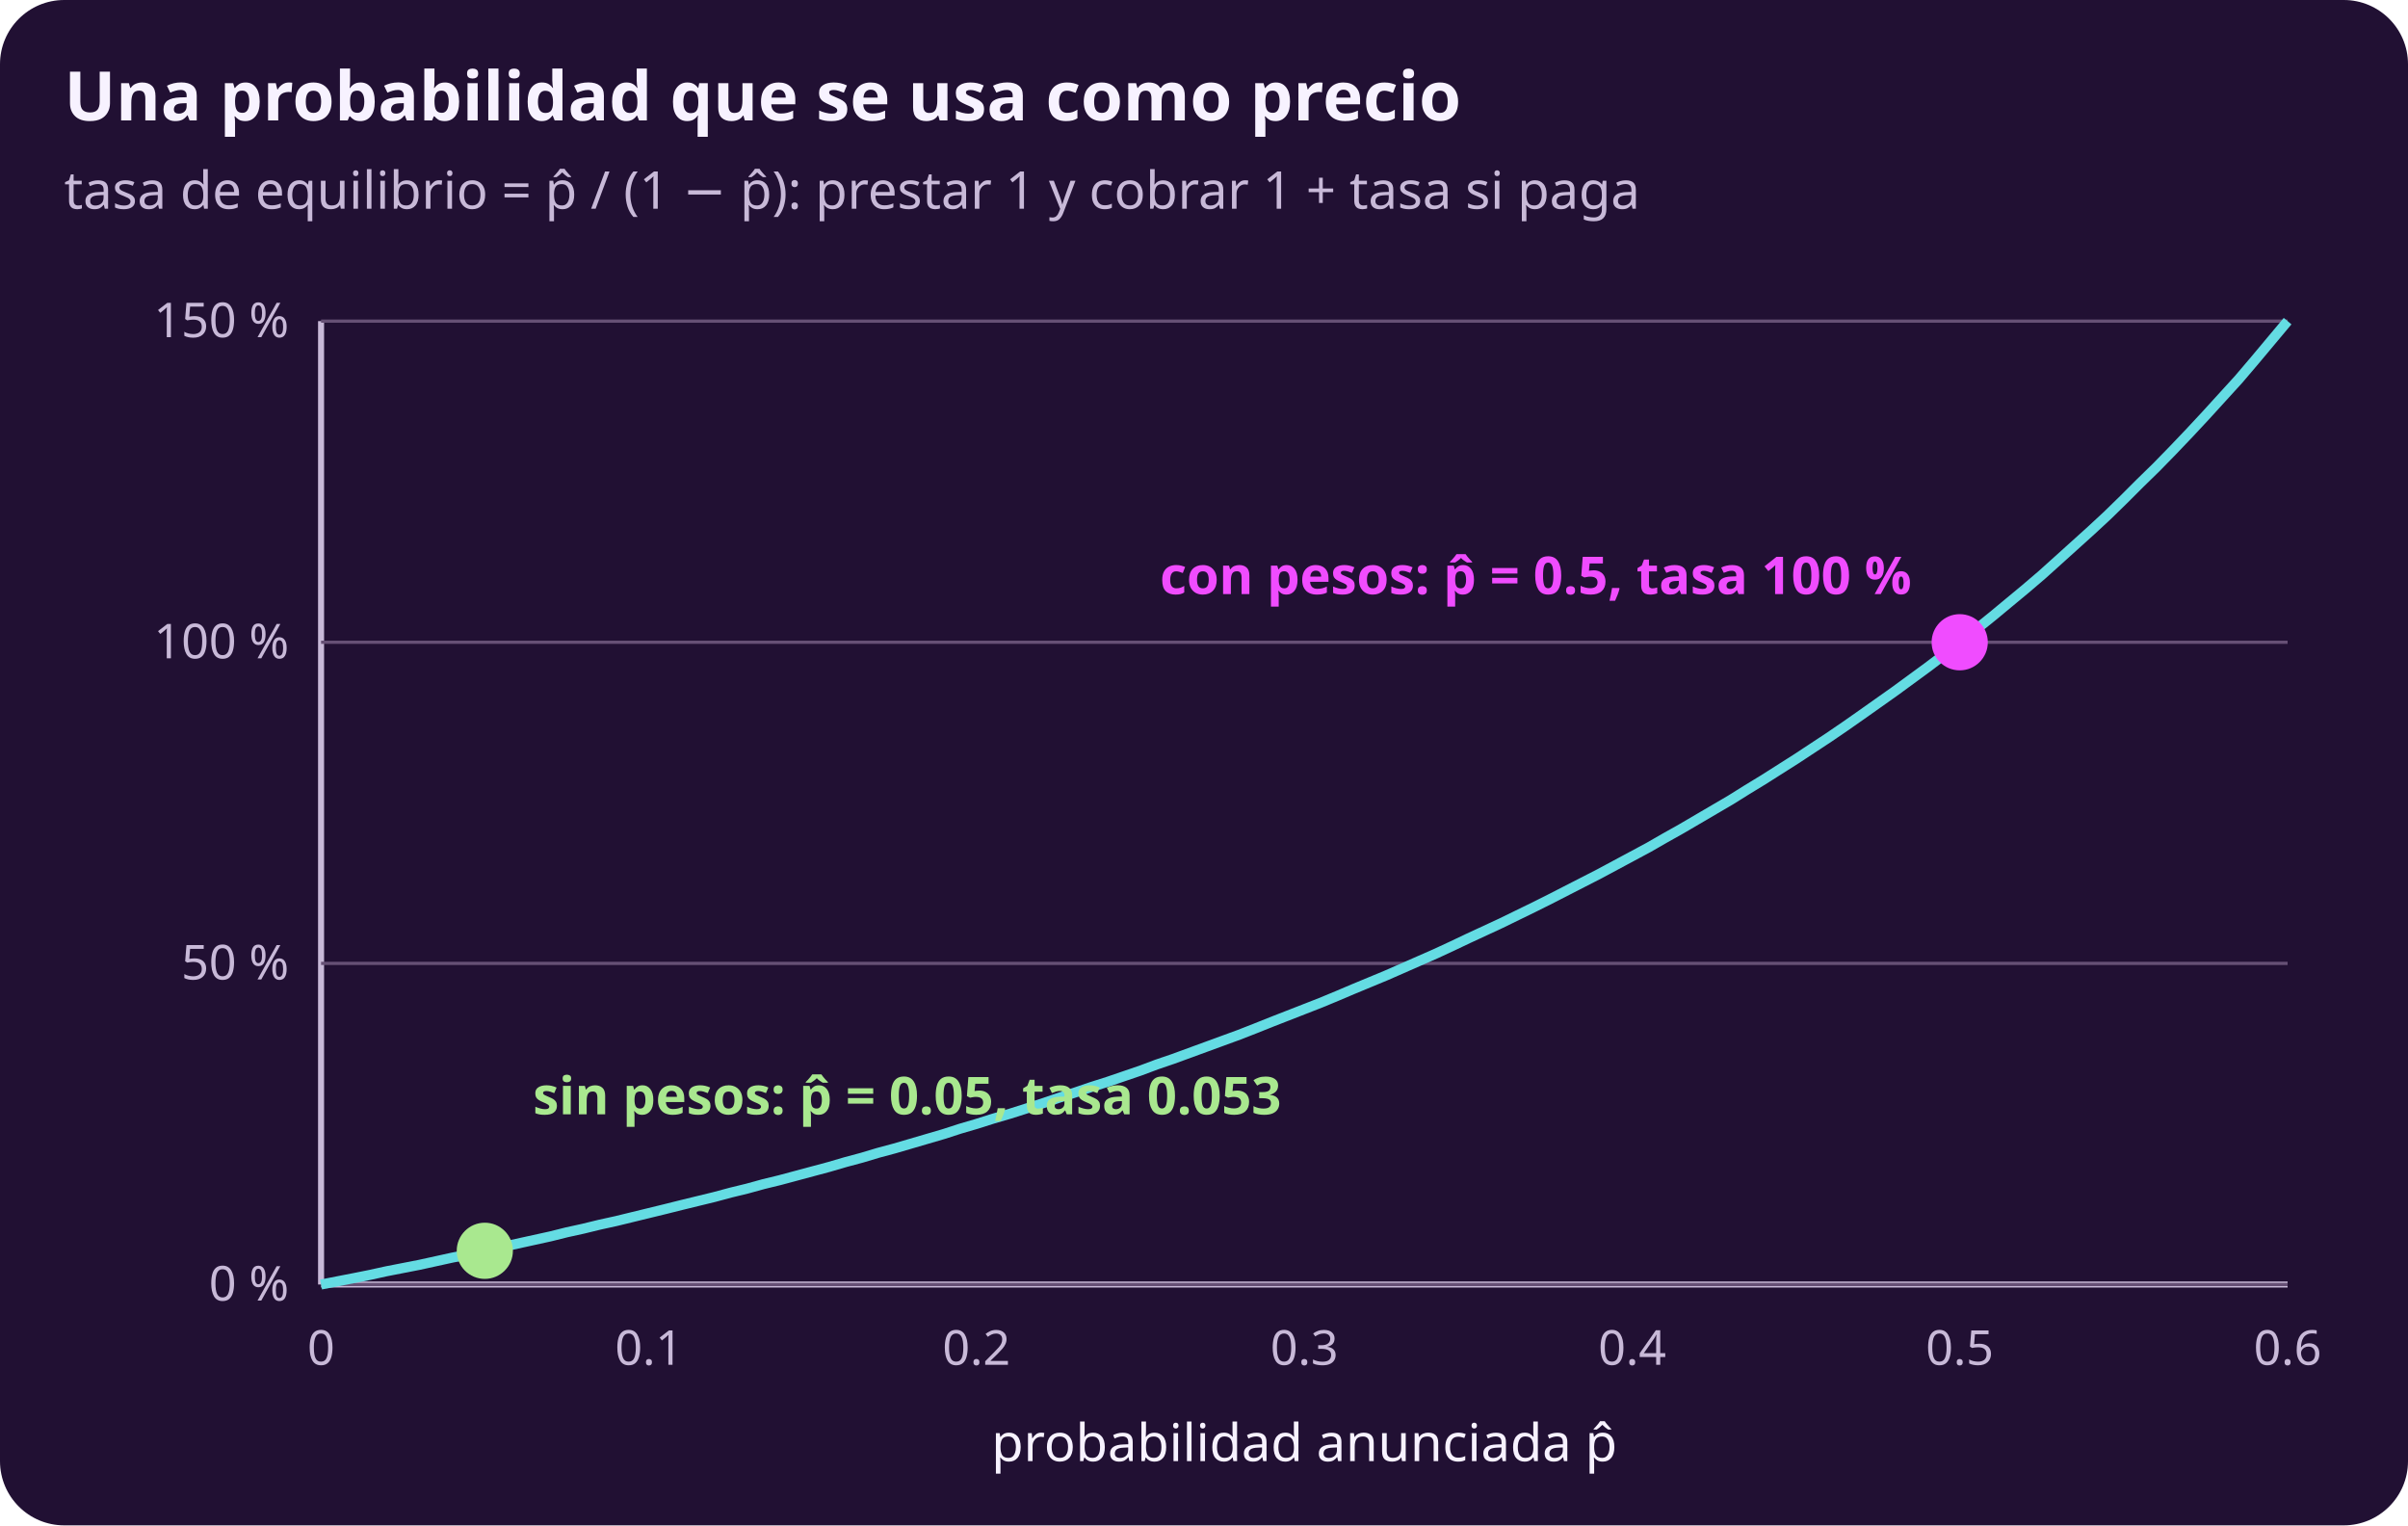
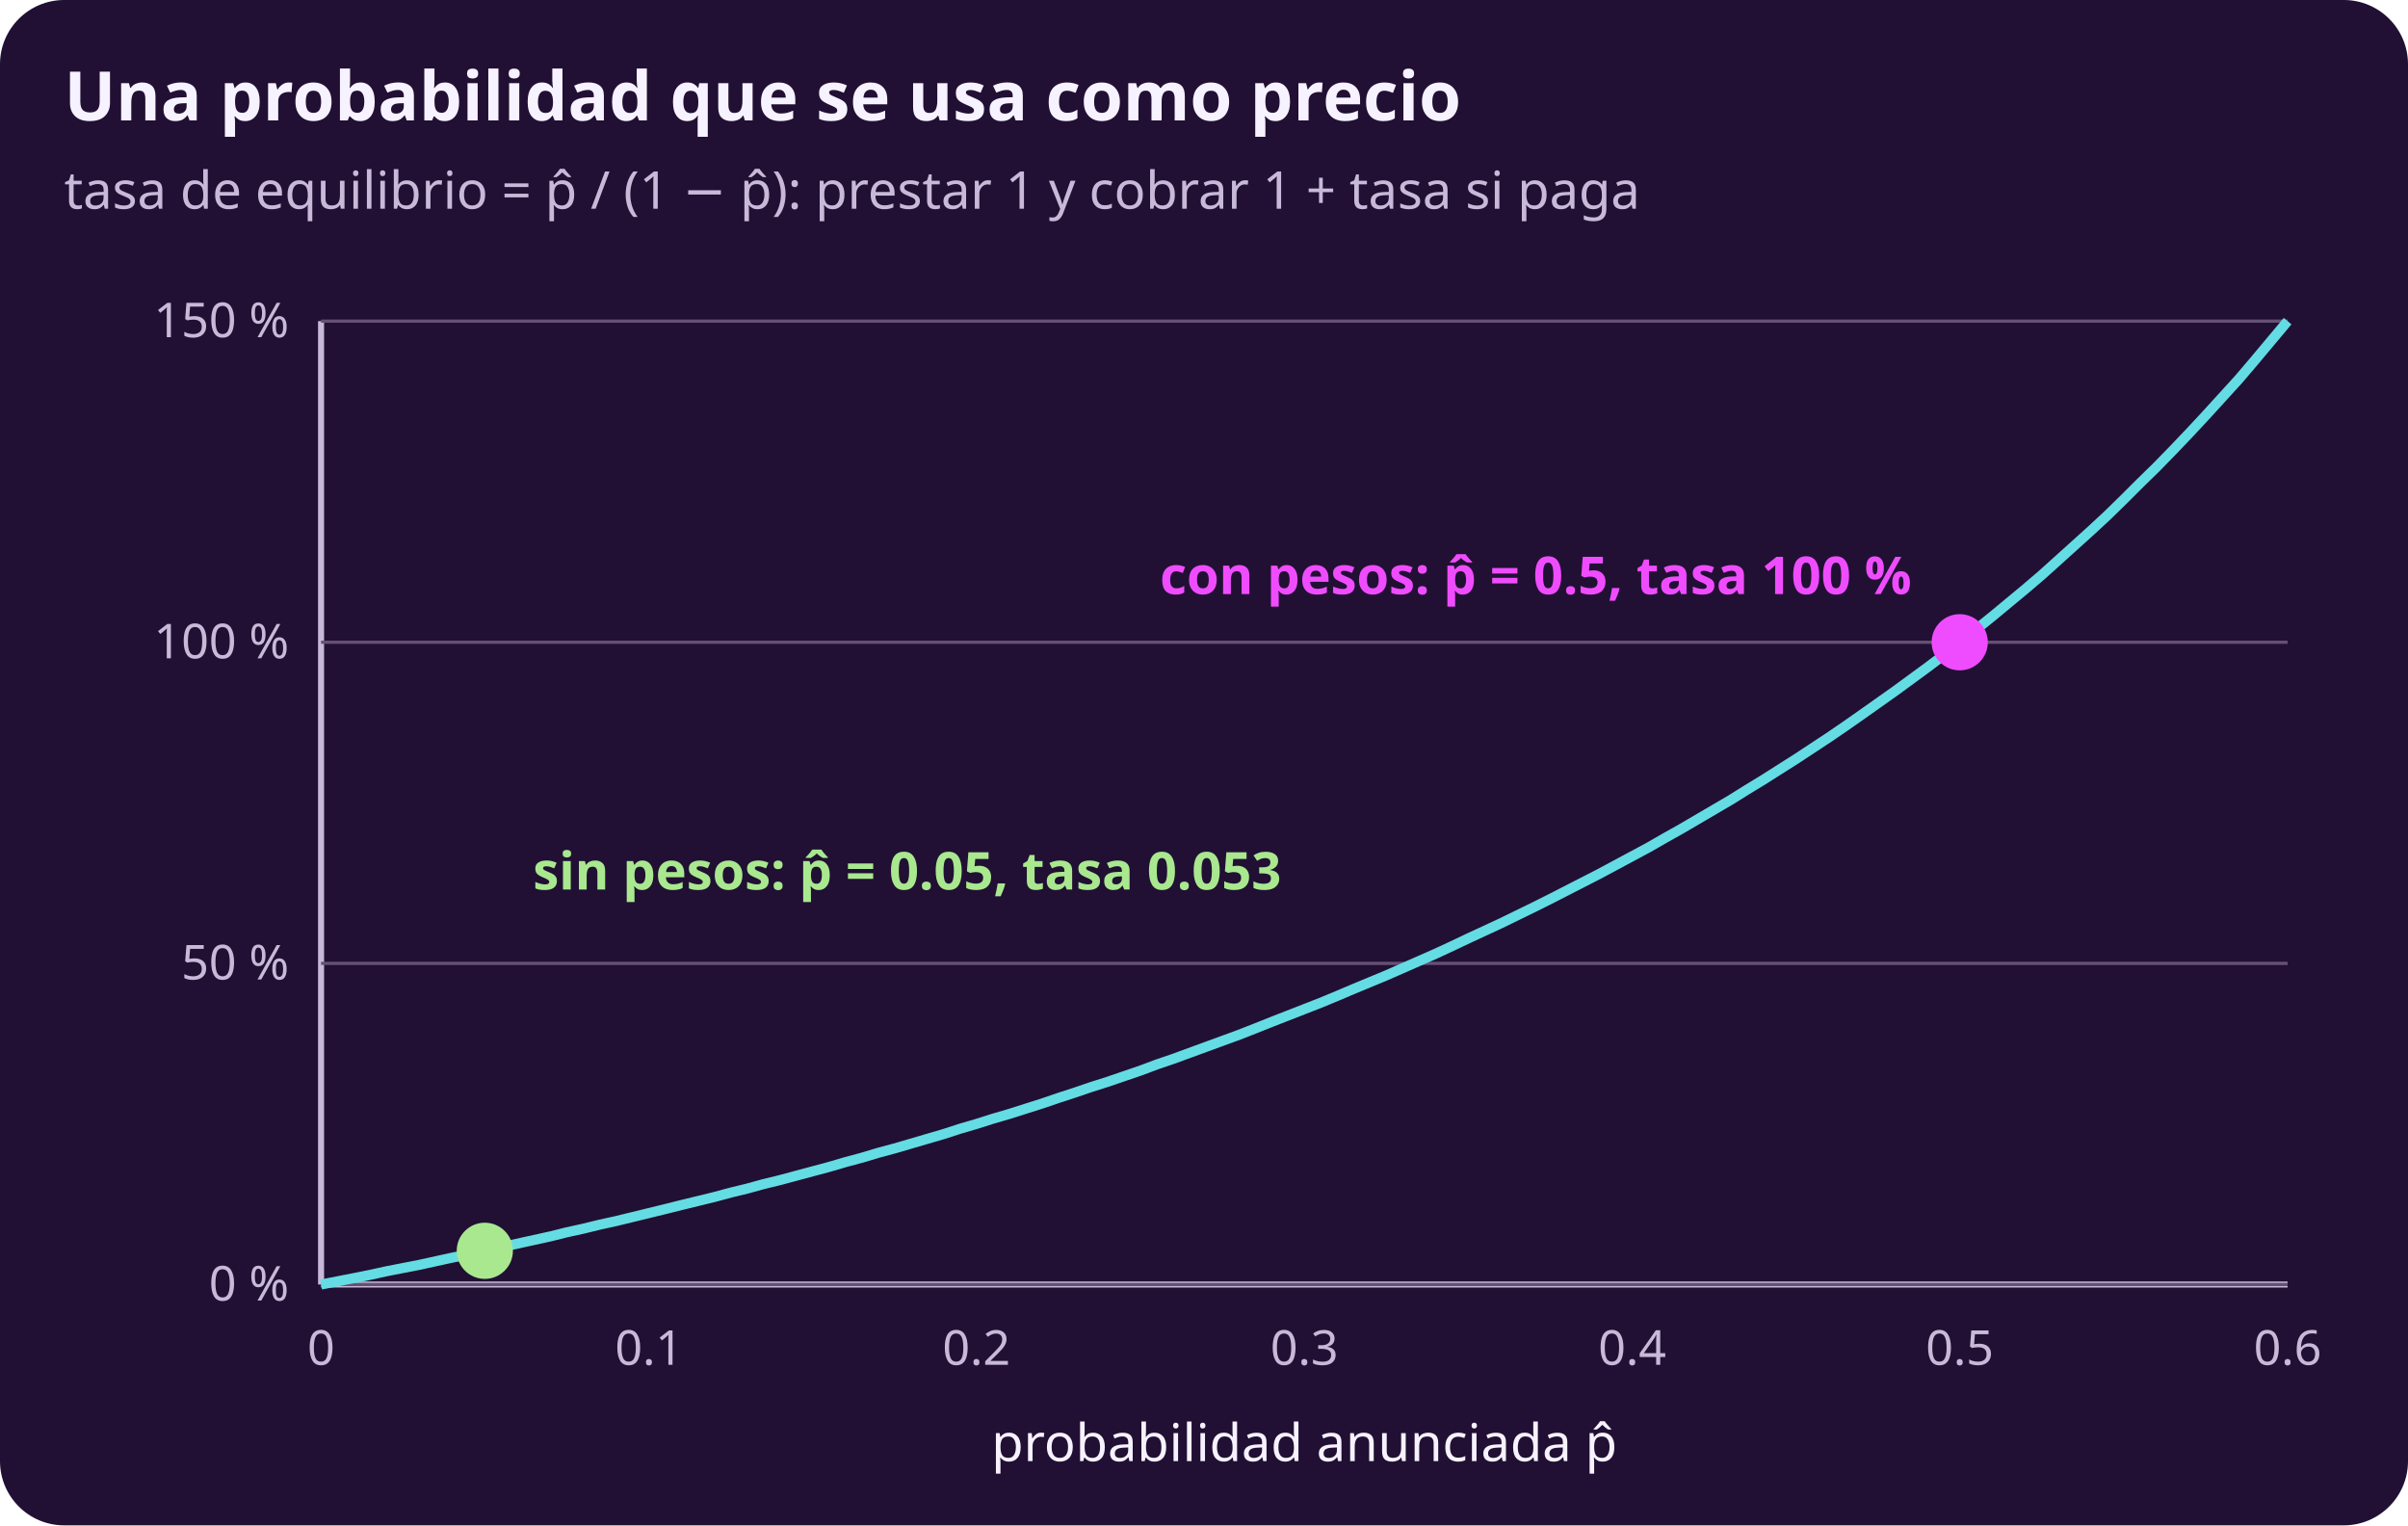
<svg xmlns="http://www.w3.org/2000/svg" width="600" height="380" viewBox="0 0 600 380" role="img" aria-label="La tasa de interés de equilibrio crece con la probabilidad anunciada; el cliente típico sin pesos recibe 0.05 y pagaría 0.053; con pesos recibe 0.5 y pagaría cien por ciento">
  <rect x="0" y="0" width="600" height="380" rx="16" fill="#211033" />
  <defs>
    <marker id="p" viewBox="0 0 10 10" refX="9" refY="5" markerWidth="6" markerHeight="6" orient="auto-start-reverse">
      <path d="M 0 0 L 10 5 L 0 10 z" fill="#f04cff" />
    </marker>
    <marker id="s" viewBox="0 0 10 10" refX="9" refY="5" markerWidth="6" markerHeight="6" orient="auto-start-reverse">
      <path d="M 0 0 L 10 5 L 0 10 z" fill="#c8b9d8" />
    </marker>
  </defs>
  <text x="16" y="30" fill="#f7f2ff" font-family="system-ui, sans-serif" font-size="17" text-anchor="start" font-weight="700">Una probabilidad que se usa como precio</text>
  <text x="16" y="52" fill="#c8b9d8" font-family="system-ui, sans-serif" font-size="13" text-anchor="start">tasa de equilibrio = p̂ / (1 − p̂): prestar 1 y cobrar 1 + tasa si paga</text>
  <line x1="80" y1="320" x2="570" y2="320" stroke="#c8b9d8" stroke-width="1.5" />
  <line x1="80" y1="320" x2="80" y2="80" stroke="#c8b9d8" stroke-width="1.5" />
  <text x="80" y="340" fill="#c8b9d8" font-family="system-ui, sans-serif" font-size="12" text-anchor="middle">0</text>
  <text x="161.7" y="340" fill="#c8b9d8" font-family="system-ui, sans-serif" font-size="12" text-anchor="middle">0.1</text>
  <text x="243.3" y="340" fill="#c8b9d8" font-family="system-ui, sans-serif" font-size="12" text-anchor="middle">0.2</text>
  <text x="325" y="340" fill="#c8b9d8" font-family="system-ui, sans-serif" font-size="12" text-anchor="middle">0.3</text>
  <text x="406.7" y="340" fill="#c8b9d8" font-family="system-ui, sans-serif" font-size="12" text-anchor="middle">0.4</text>
  <text x="488.3" y="340" fill="#c8b9d8" font-family="system-ui, sans-serif" font-size="12" text-anchor="middle">0.5</text>
  <text x="570" y="340" fill="#c8b9d8" font-family="system-ui, sans-serif" font-size="12" text-anchor="middle">0.6</text>
  <text x="72" y="324" fill="#c8b9d8" font-family="system-ui, sans-serif" font-size="12" text-anchor="end">0 %</text>
  <line x1="80" y1="320" x2="570" y2="320" stroke="#665075" stroke-width="0.8" />
  <text x="72" y="244" fill="#c8b9d8" font-family="system-ui, sans-serif" font-size="12" text-anchor="end">50 %</text>
  <line x1="80" y1="240" x2="570" y2="240" stroke="#665075" stroke-width="0.8" />
  <text x="72" y="164" fill="#c8b9d8" font-family="system-ui, sans-serif" font-size="12" text-anchor="end">100 %</text>
  <line x1="80" y1="160" x2="570" y2="160" stroke="#665075" stroke-width="0.8" />
  <text x="72" y="84" fill="#c8b9d8" font-family="system-ui, sans-serif" font-size="12" text-anchor="end">150 %</text>
  <line x1="80" y1="80" x2="570" y2="80" stroke="#665075" stroke-width="0.8" />
  <polyline points="80.0,320.0 84.1,319.2 88.2,318.4 92.2,317.6 96.3,316.7 100.4,315.9 104.5,315.1 108.6,314.2 112.7,313.3 116.8,312.5 120.8,311.6 124.9,310.7 129.0,309.8 133.1,308.9 137.2,308.0 141.2,307.0 145.3,306.1 149.4,305.1 153.5,304.2 157.6,303.2 161.7,302.2 165.8,301.2 169.8,300.2 173.9,299.2 178.0,298.2 182.1,297.1 186.2,296.1 190.2,295.0 194.3,294.0 198.4,292.9 202.5,291.8 206.6,290.7 210.7,289.5 214.8,288.4 218.8,287.2 222.9,286.1 227.0,284.9 231.1,283.7 235.2,282.5 239.2,281.2 243.3,280.0 247.4,278.7 251.5,277.5 255.6,276.2 259.7,274.9 263.8,273.5 267.8,272.2 271.9,270.8 276.0,269.5 280.1,268.1 284.2,266.7 288.2,265.2 292.3,263.8 296.4,262.3 300.5,260.8 304.6,259.3 308.7,257.8 312.8,256.2 316.8,254.6 320.9,253.0 325.0,251.4 329.1,249.8 333.2,248.1 337.2,246.4 341.3,244.7 345.4,243.0 349.5,241.2 353.6,239.4 357.7,237.6 361.8,235.7 365.8,233.8 369.9,231.9 374.0,230.0 378.1,228.0 382.2,226.0 386.2,224.0 390.3,221.9 394.4,219.8 398.5,217.7 402.6,215.5 406.7,213.3 410.8,211.1 414.8,208.8 418.9,206.5 423.0,204.1 427.1,201.7 431.2,199.3 435.2,196.8 439.3,194.3 443.4,191.7 447.5,189.1 451.6,186.4 455.7,183.7 459.8,180.9 463.8,178.1 467.9,175.2 472.0,172.3 476.1,169.3 480.2,166.3 484.3,163.2 488.3,160.0 492.4,156.8 496.5,153.5 500.6,150.1 504.7,146.7 508.8,143.2 512.8,139.6 516.9,135.9 521.0,132.2 525.1,128.4 529.2,124.4 533.2,120.4 537.3,116.4 541.4,112.2 545.5,107.9 549.6,103.5 553.7,99.0 557.8,94.5 561.8,89.8 565.9,84.9 570.0,80.0" fill="none" stroke="#64dce3" stroke-width="2.5" />
  <text x="325" y="364" fill="#f7f2ff" font-family="system-ui, sans-serif" font-size="13" text-anchor="middle">probabilidad anunciada p̂</text>
  <circle cx="120.8" cy="311.6" r="7" fill="#a9e88f" />
-   <text x="132.8" y="277.6" fill="#a9e88f" font-family="system-ui, sans-serif" font-size="13" text-anchor="start" font-weight="700">sin pesos: p̂ = 0.05, tasa 0.053</text>
+   <text x="132.8" y="221.6" fill="#a9e88f" font-family="system-ui, sans-serif" font-size="13" text-anchor="start" font-weight="700">sin pesos: p̂ = 0.05, tasa 0.053</text>
  <circle cx="488.3" cy="160.0" r="7" fill="#f04cff" />
  <text x="476.3" y="148" fill="#f04cff" font-family="system-ui, sans-serif" font-size="13" text-anchor="end" font-weight="700">con pesos: p̂ = 0.5, tasa 100 %</text>
</svg>
